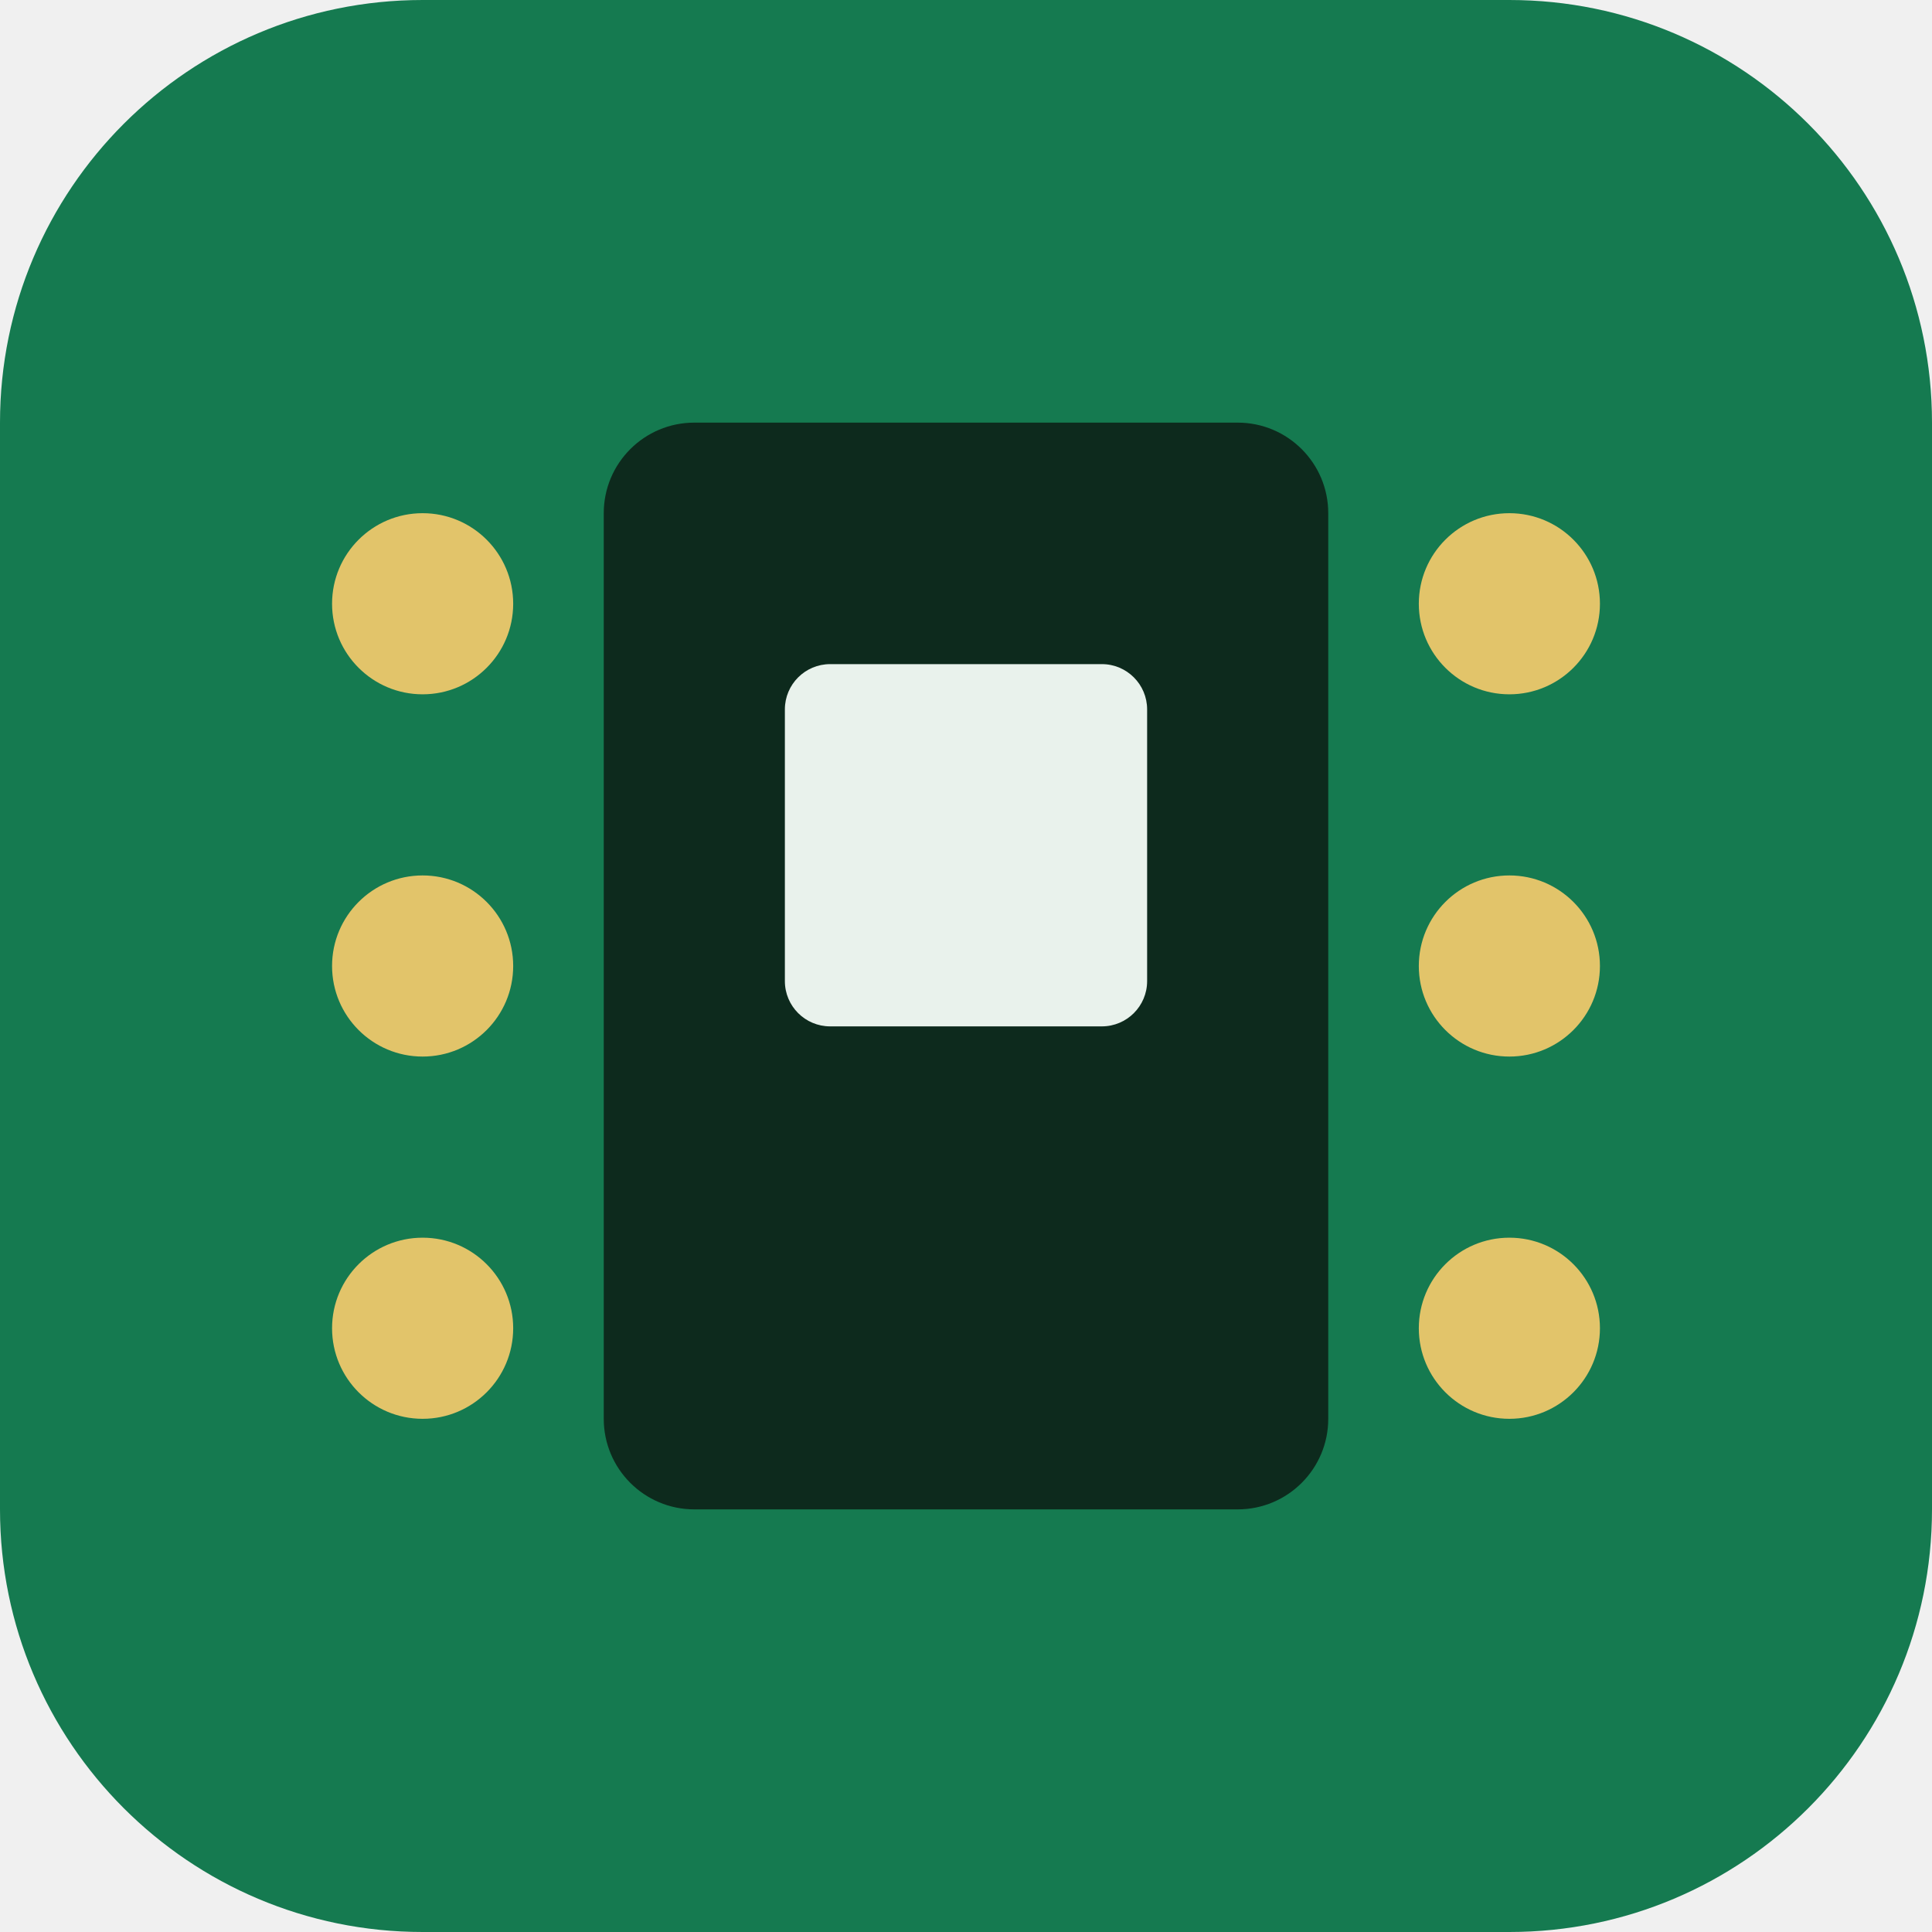
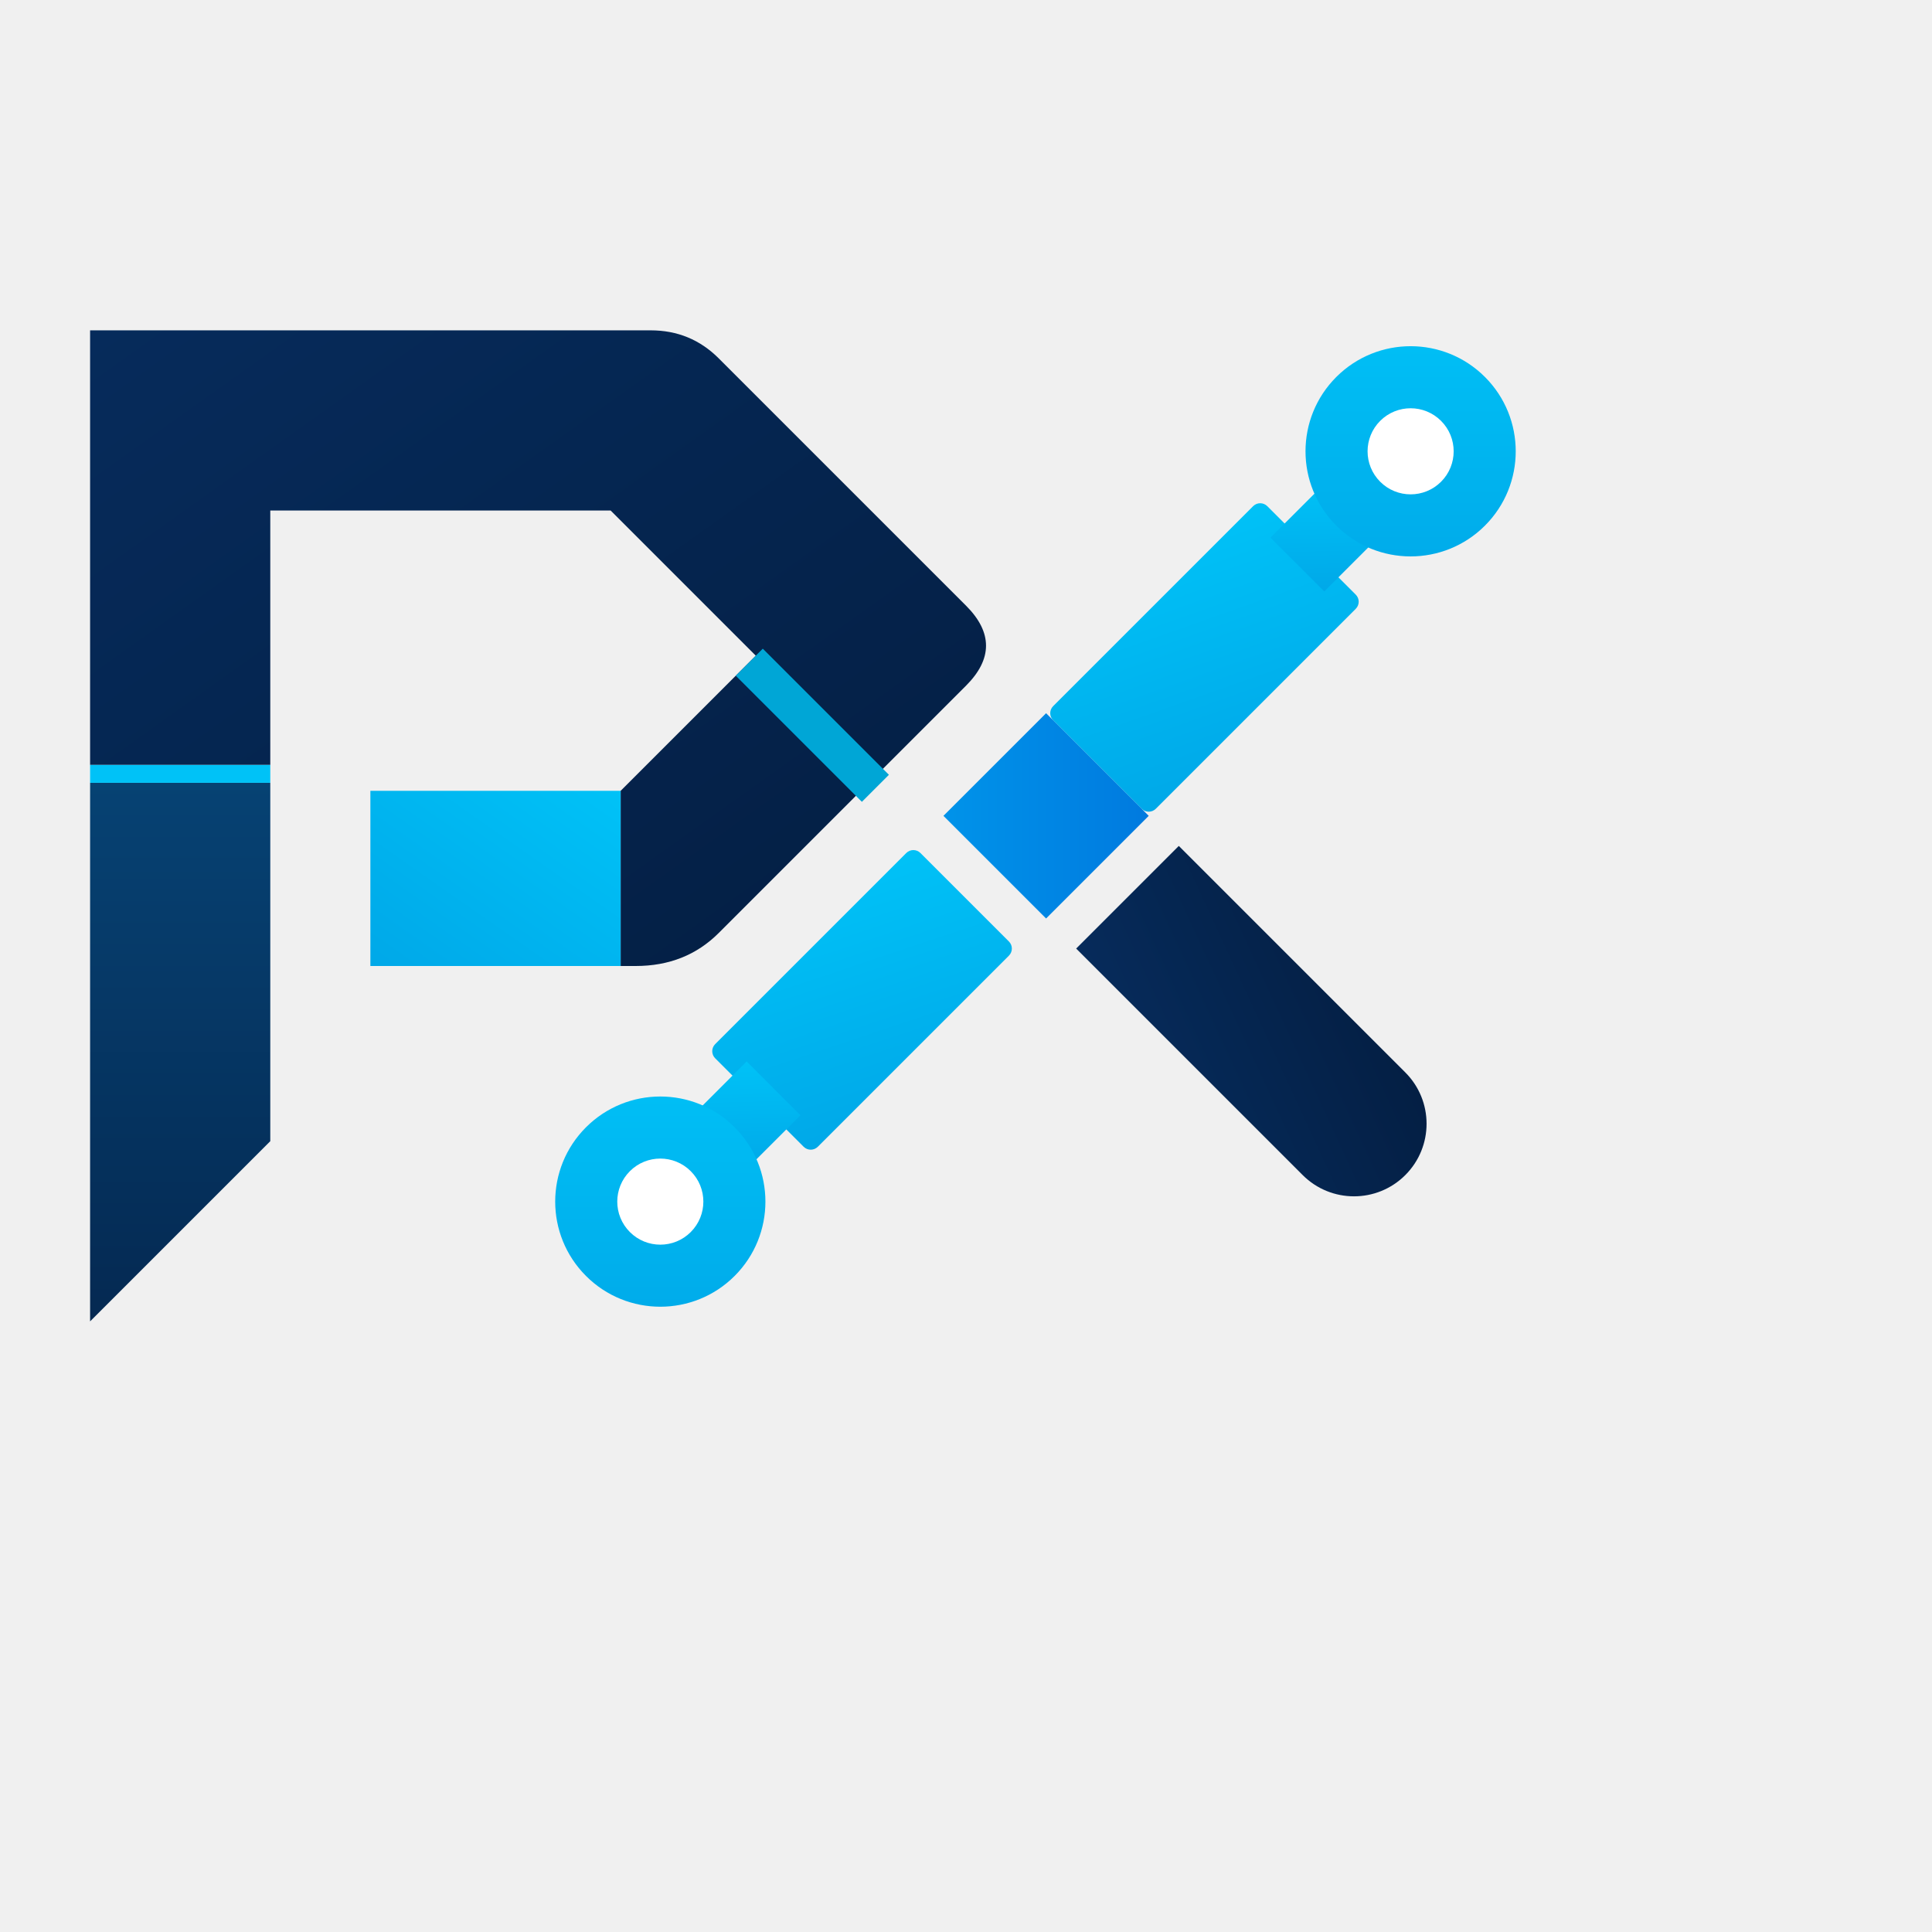
- <svg xmlns="http://www.w3.org/2000/svg" viewBox="0 0 64 64">
-   <rect width="64" height="64" rx="14" fill="#157a50" />
-   <rect x="20" y="14" width="24" height="36" rx="3" fill="#0d2a1d" />
-   <g fill="#e2c46a">
-     <circle cx="14" cy="20" r="3" />
-     <circle cx="14" cy="32" r="3" />
-     <circle cx="14" cy="44" r="3" />
-     <circle cx="50" cy="20" r="3" />
-     <circle cx="50" cy="32" r="3" />
-     <circle cx="50" cy="44" r="3" />
+ <svg xmlns="http://www.w3.org/2000/svg" viewBox="0 0 193 193" width="193" height="193">
+   <defs>
+     <linearGradient id="nv" x1="0%" y1="0%" x2="100%" y2="100%">
+       <stop offset="0%" stop-color="#062B5B" />
+       <stop offset="100%" stop-color="#041E42" />
+     </linearGradient>
+     <linearGradient id="nb" x1="0%" y1="0%" x2="0%" y2="100%">
+       <stop offset="0%" stop-color="#064273" />
+       <stop offset="100%" stop-color="#052952" />
+     </linearGradient>
+     <linearGradient id="cy" x1="0%" y1="100%" x2="100%" y2="0%">
+       <stop offset="0%" stop-color="#00A8E8" />
+       <stop offset="100%" stop-color="#00C2F7" />
+     </linearGradient>
+     <linearGradient id="bn" x1="0%" y1="0%" x2="100%" y2="100%">
+       <stop offset="0%" stop-color="#0093E9" />
+       <stop offset="100%" stop-color="#007ADF" />
+     </linearGradient>
+   </defs>
+   <g transform="translate(-5, 23)">
+     <path fill="url(#nb)" d="M 14 55.2 L 32 55.2 L 32 91 L 14 109 Z" />
+     <rect fill="#00C2F7" x="14" y="53.4" width="18" height="1.8" />
+     <path fill="url(#nv)" d="M 14 10 L 70 10 Q 74 10 76.8 12.8 L 101.5 37.5 Q 105.5 41.5 101.5 45.5 L 76.8 70.2 Q 73.5 73.5 68.5 73.5 L 67 73.5 L 67 56 L 80.5 42.5 L 66 28 L 32 28 L 32 53.4 L 14 53.4 Z" />
+     <polygon fill="#00A6D6" points="78.5,44.5 81.2,41.8 93.8,54.4 91.1,57.1" />
+     <rect fill="url(#cy)" x="42" y="56" width="25" height="17.5" />
+     <g transform="translate(109.5, 58.5) rotate(-45)">
+       <path fill="url(#nv)" d="M -7.25 11.5 L 7.25 11.5 L 7.25 43.5 A 7.25 7.25 0 0 1 -7.25 43.5 Z" />
+       <g fill="url(#cy)">
+         <rect x="-40.5" y="-7.25" width="29" height="14.5" rx="1" />
+         <rect x="-46.5" y="-3.8" width="8" height="7.6" />
+         <circle cx="-54.5" cy="0" r="10.5" />
+       </g>
+       <circle cx="-54.5" cy="0" r="4.3" fill="#fff" />
+       <g fill="url(#cy)">
+         <rect x="7.25" y="-7.25" width="30.25" height="14.5" rx="1" />
+         <rect x="35.5" y="-3.8" width="8" height="7.6" />
+         <circle cx="51.5" cy="0" r="10.5" />
+       </g>
+       <circle cx="51.5" cy="0" r="4.3" fill="#fff" />
+       <rect fill="url(#bn)" x="-7.25" y="-7.25" width="14.5" height="14.5" />
+     </g>
  </g>
-   <rect x="26" y="22" width="12" height="12" rx="1.5" fill="#e9f2ec" />
</svg>
